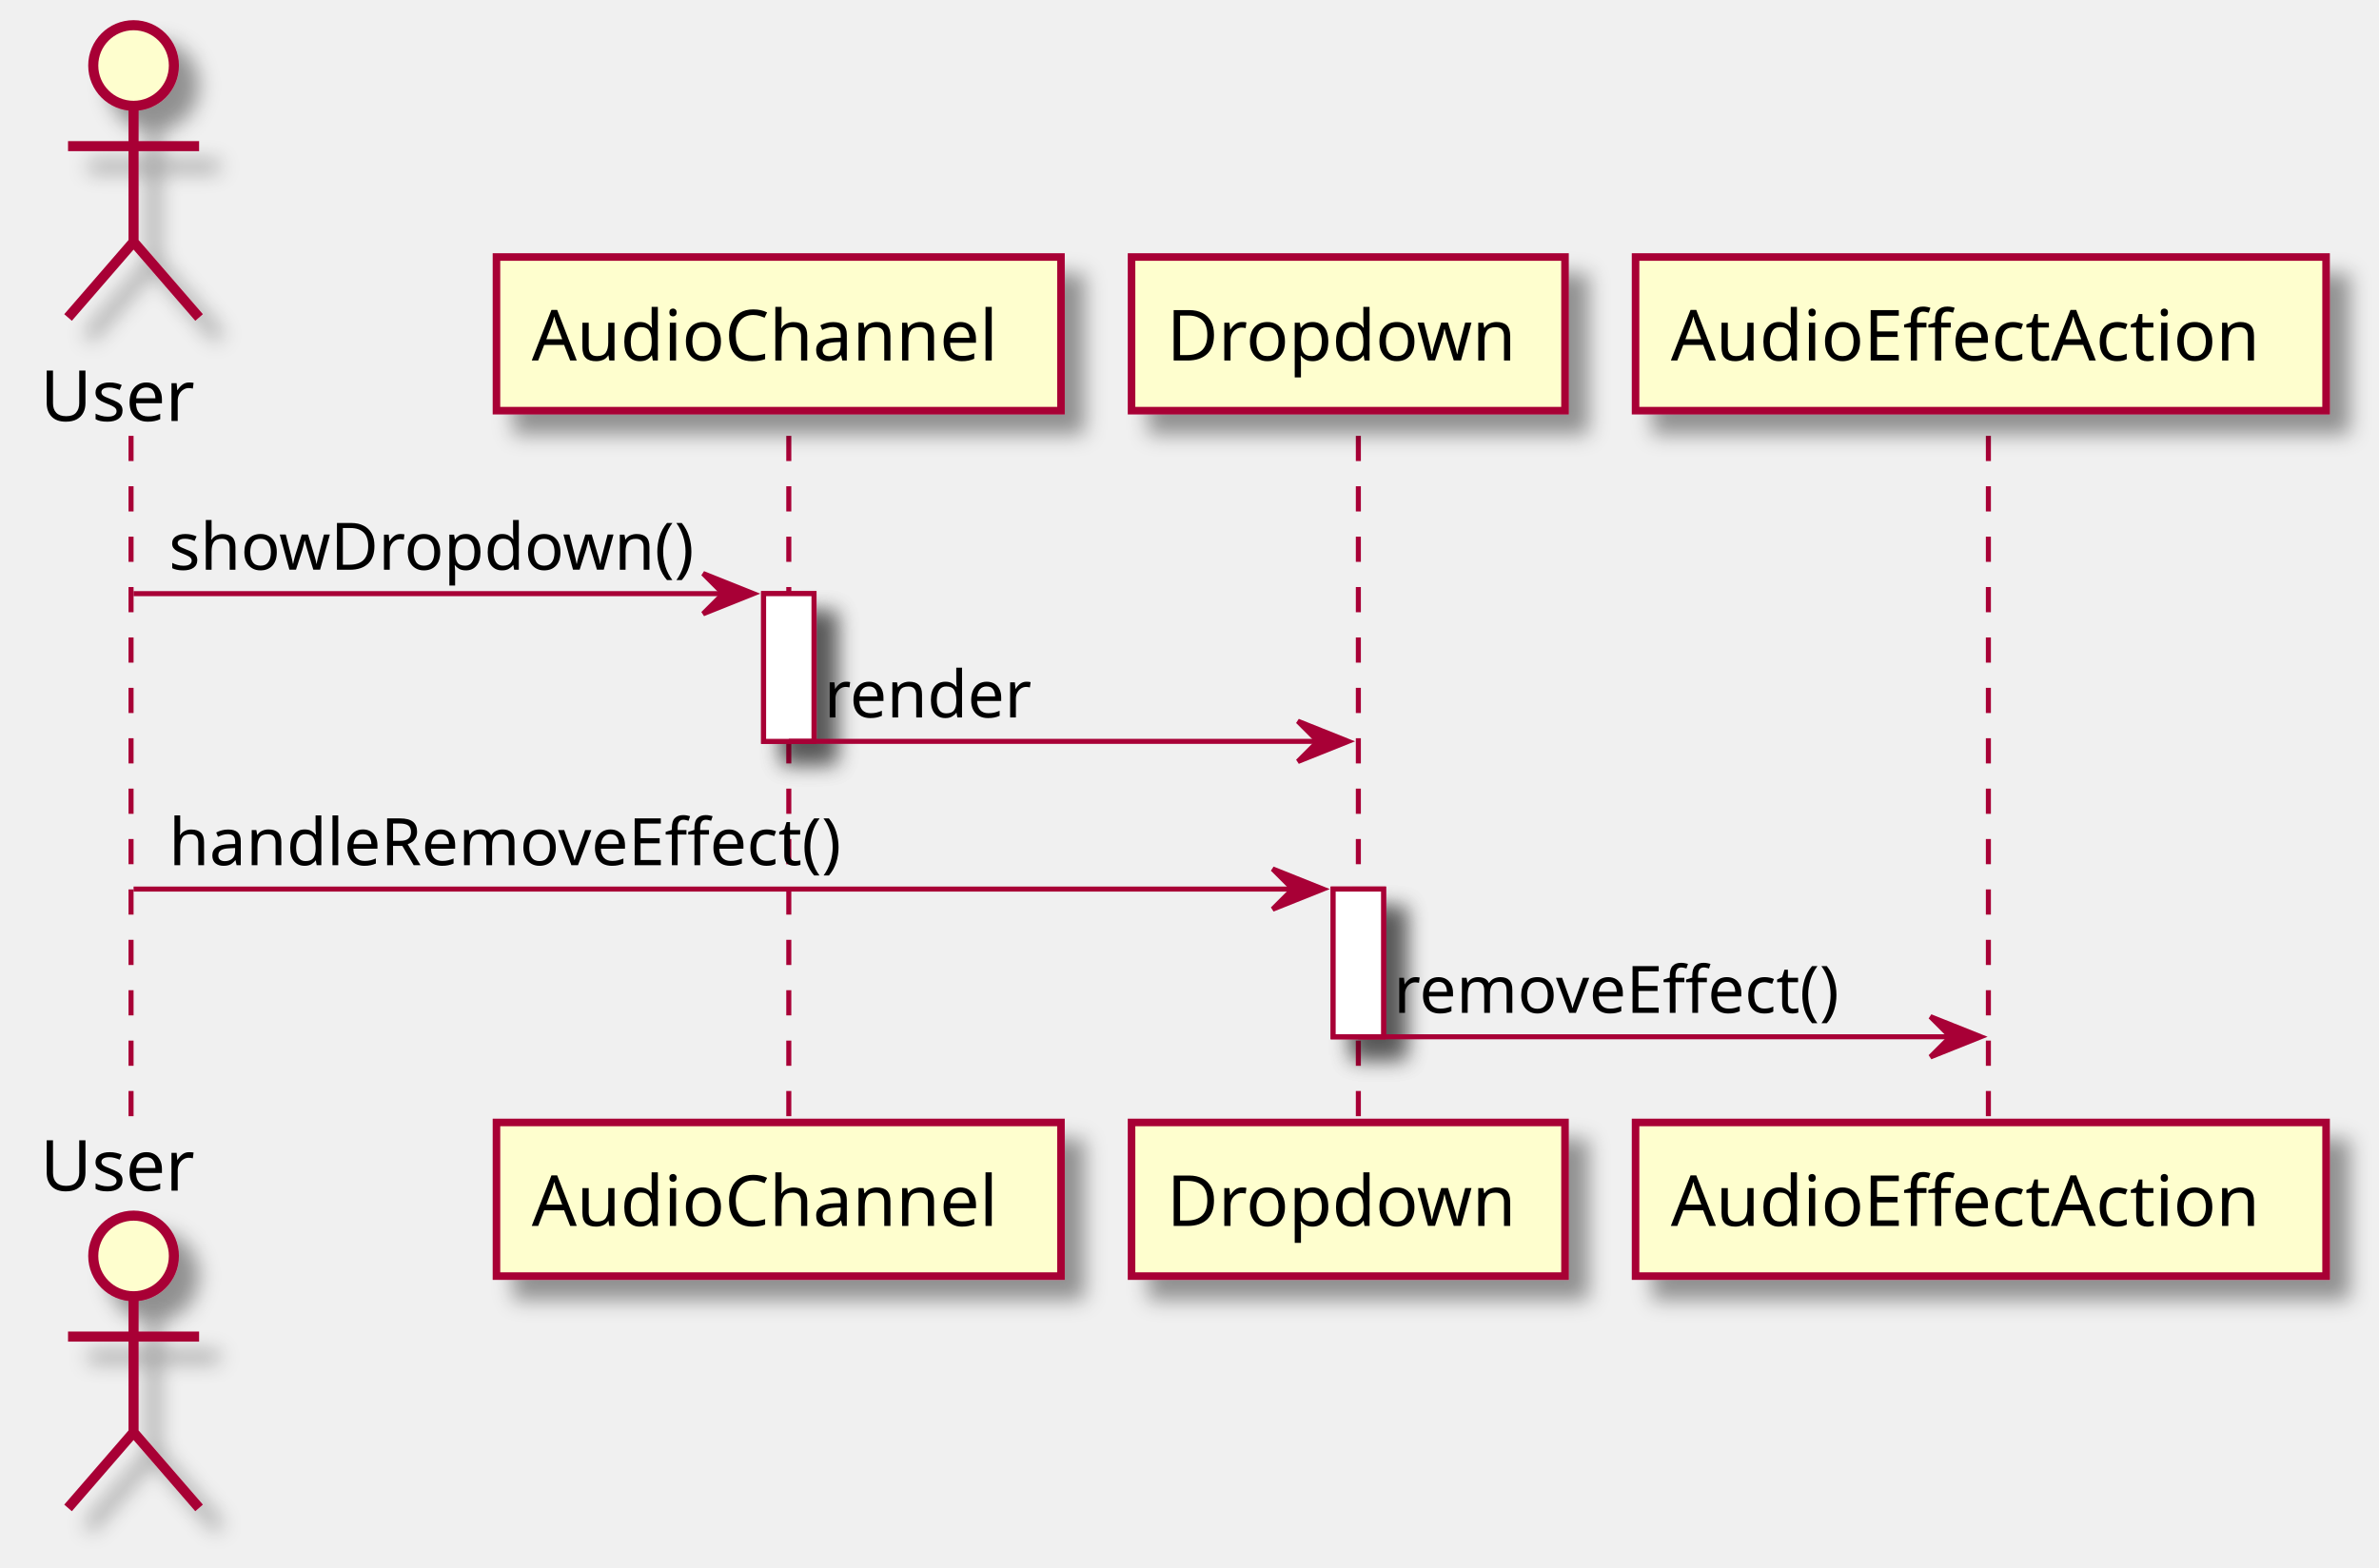
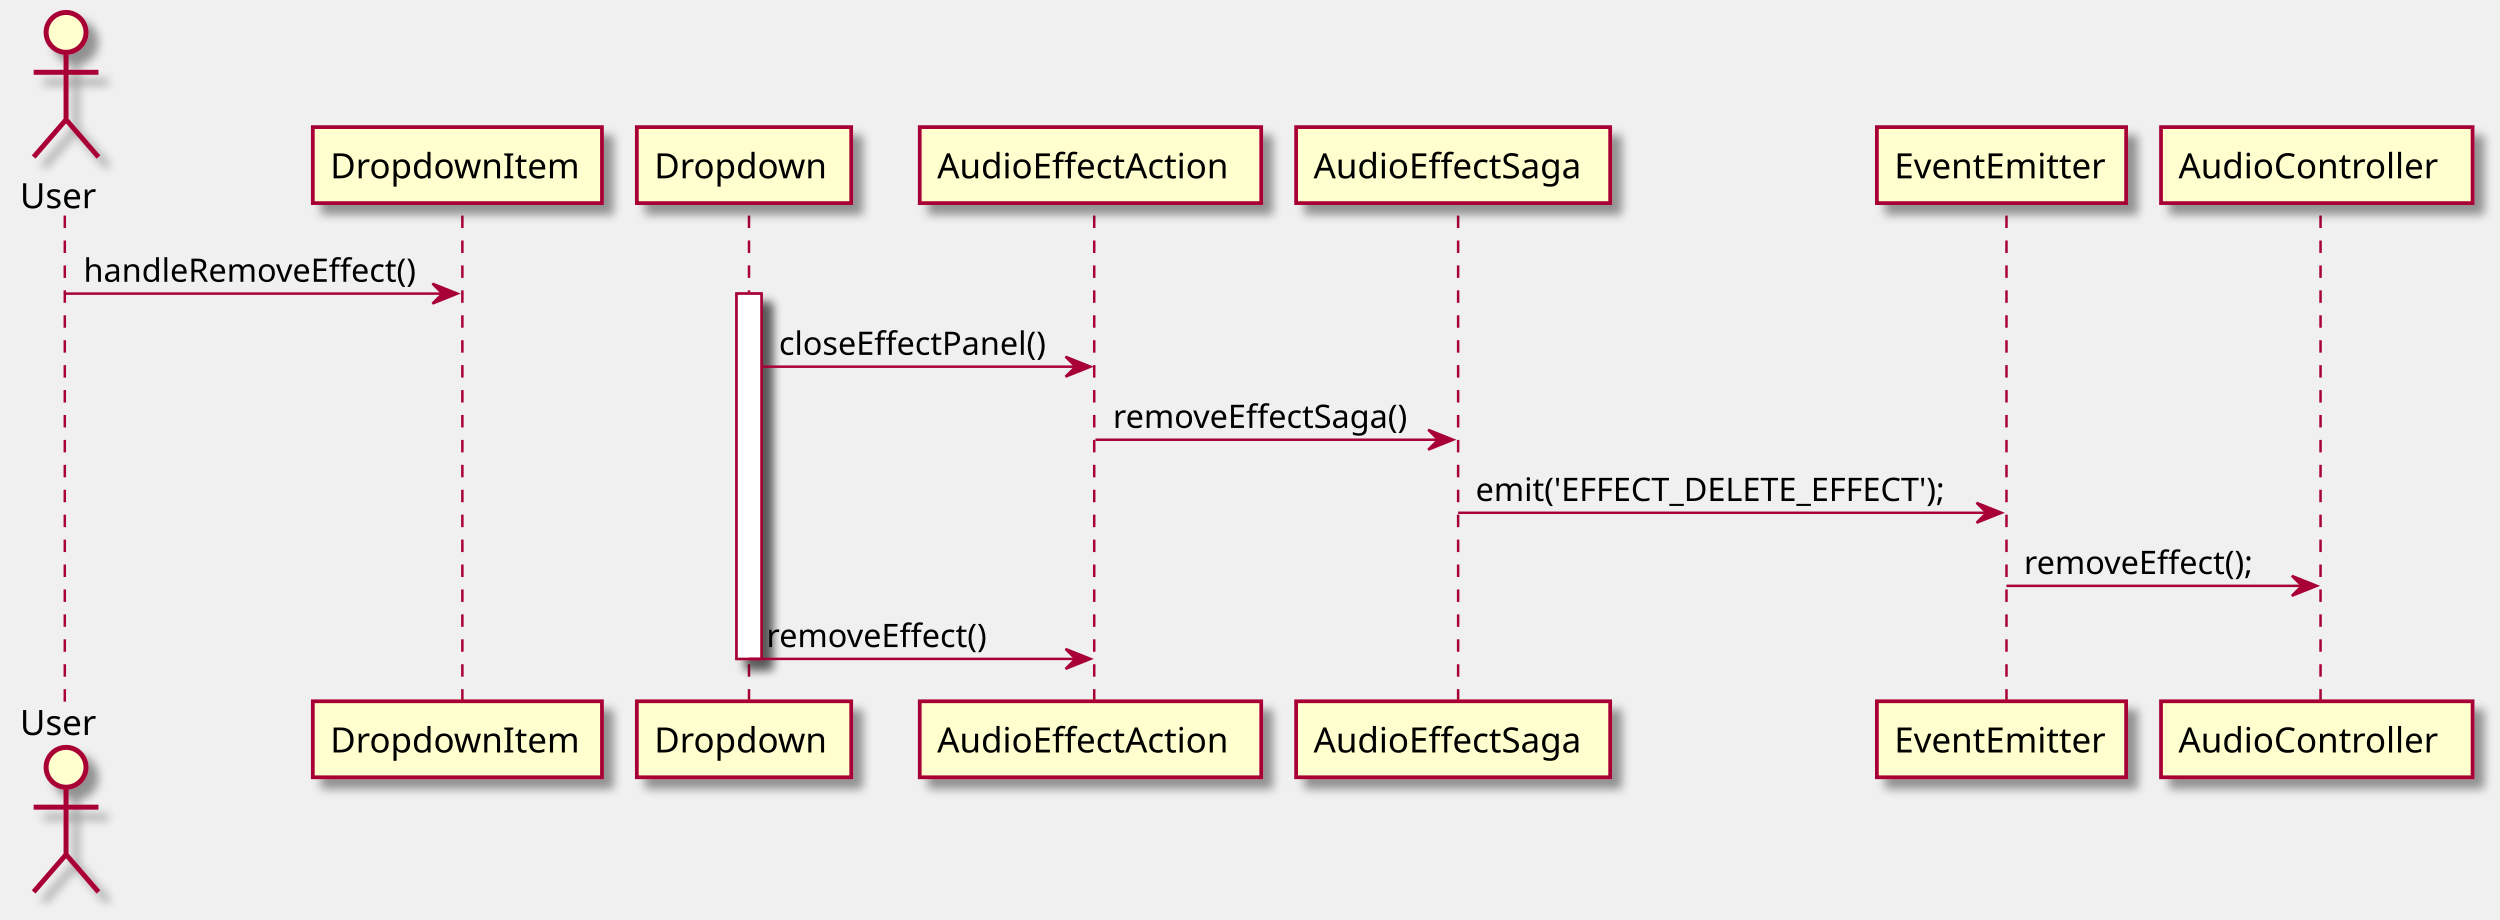
- <svg xmlns="http://www.w3.org/2000/svg" contentScriptType="application/ecmascript" contentStyleType="text/css" height="311px" preserveAspectRatio="none" style="width:472px;height:311px;" version="1.1" viewBox="0 0 472 311" width="472px" zoomAndPan="magnify">
+ <svg xmlns="http://www.w3.org/2000/svg" contentScriptType="application/ecmascript" contentStyleType="text/css" height="369px" preserveAspectRatio="none" style="width:1003px;height:369px;" version="1.1" viewBox="0 0 1003 369" width="1003px" zoomAndPan="magnify">
  <defs>
-     <filter height="300%" id="f1gzo3bhuwjfyp" width="300%" x="-1" y="-1">
+     <filter height="300%" id="fpe10vugyncdq" width="300%" x="-1" y="-1">
      <feGaussianBlur result="blurOut" stdDeviation="2.0" />
      <feColorMatrix in="blurOut" result="blurOut2" type="matrix" values="0 0 0 0 0 0 0 0 0 0 0 0 0 0 0 0 0 0 .4 0" />
      <feOffset dx="4.0" dy="4.0" in="blurOut2" result="blurOut3" />
      <feBlend in="SourceGraphic" in2="blurOut3" mode="normal" />
    </filter>
  </defs>
  <g>
-     <rect fill="#FFFFFF" filter="url(#f1gzo3bhuwjfyp)" height="29.311" style="stroke: #A80036; stroke-width: 1.0;" width="10" x="151.5" y="117.799" />
-     <rect fill="#FFFFFF" filter="url(#f1gzo3bhuwjfyp)" height="29.311" style="stroke: #A80036; stroke-width: 1.0;" width="10" x="264.5" y="176.42" />
-     <line style="stroke: #A80036; stroke-width: 1.0; stroke-dasharray: 5.0,5.0;" x1="26" x2="26" y1="86.488" y2="223.731" />
-     <line style="stroke: #A80036; stroke-width: 1.0; stroke-dasharray: 5.0,5.0;" x1="156.5" x2="156.5" y1="86.488" y2="223.731" />
-     <line style="stroke: #A80036; stroke-width: 1.0; stroke-dasharray: 5.0,5.0;" x1="269.5" x2="269.5" y1="86.488" y2="223.731" />
-     <line style="stroke: #A80036; stroke-width: 1.0; stroke-dasharray: 5.0,5.0;" x1="394.5" x2="394.5" y1="86.488" y2="223.731" />
+     <rect fill="#FFFFFF" filter="url(#fpe10vugyncdq)" height="146.553" style="stroke: #A80036; stroke-width: 1.0;" width="10" x="295.5" y="117.799" />
+     <line style="stroke: #A80036; stroke-width: 1.0; stroke-dasharray: 5.0,5.0;" x1="26" x2="26" y1="86.488" y2="282.352" />
+     <line style="stroke: #A80036; stroke-width: 1.0; stroke-dasharray: 5.0,5.0;" x1="185.5" x2="185.5" y1="86.488" y2="282.352" />
+     <line style="stroke: #A80036; stroke-width: 1.0; stroke-dasharray: 5.0,5.0;" x1="300.5" x2="300.5" y1="86.488" y2="282.352" />
+     <line style="stroke: #A80036; stroke-width: 1.0; stroke-dasharray: 5.0,5.0;" x1="439" x2="439" y1="86.488" y2="282.352" />
+     <line style="stroke: #A80036; stroke-width: 1.0; stroke-dasharray: 5.0,5.0;" x1="585" x2="585" y1="86.488" y2="282.352" />
+     <line style="stroke: #A80036; stroke-width: 1.0; stroke-dasharray: 5.0,5.0;" x1="805" x2="805" y1="86.488" y2="282.352" />
+     <line style="stroke: #A80036; stroke-width: 1.0; stroke-dasharray: 5.0,5.0;" x1="931" x2="931" y1="86.488" y2="282.352" />
    <text fill="#000000" font-family="sans-serif" font-size="14" lengthAdjust="spacingAndGlyphs" textLength="31" x="8" y="83.535">User</text>
-     <ellipse cx="26.5" cy="13" fill="#FEFECE" filter="url(#f1gzo3bhuwjfyp)" rx="8" ry="8" style="stroke: #A80036; stroke-width: 2.0;" />
-     <path d="M26.5,21 L26.5,48 M13.5,29 L39.5,29 M26.5,48 L13.5,63 M26.5,48 L39.5,63 " fill="none" filter="url(#f1gzo3bhuwjfyp)" style="stroke: #A80036; stroke-width: 2.0;" />
-     <text fill="#000000" font-family="sans-serif" font-size="14" lengthAdjust="spacingAndGlyphs" textLength="31" x="8" y="236.266">User</text>
-     <ellipse cx="26.5" cy="249.219" fill="#FEFECE" filter="url(#f1gzo3bhuwjfyp)" rx="8" ry="8" style="stroke: #A80036; stroke-width: 2.0;" />
-     <path d="M26.5,257.219 L26.5,284.219 M13.5,265.219 L39.5,265.219 M26.5,284.219 L13.5,299.219 M26.5,284.219 L39.5,299.219 " fill="none" filter="url(#f1gzo3bhuwjfyp)" style="stroke: #A80036; stroke-width: 2.0;" />
-     <rect fill="#FEFECE" filter="url(#f1gzo3bhuwjfyp)" height="30.488" style="stroke: #A80036; stroke-width: 1.5;" width="112" x="98.5" y="51" />
-     <text fill="#000000" font-family="sans-serif" font-size="14" lengthAdjust="spacingAndGlyphs" textLength="98" x="105.5" y="71.535">AudioChannel</text>
-     <rect fill="#FEFECE" filter="url(#f1gzo3bhuwjfyp)" height="30.488" style="stroke: #A80036; stroke-width: 1.5;" width="112" x="98.5" y="222.731" />
-     <text fill="#000000" font-family="sans-serif" font-size="14" lengthAdjust="spacingAndGlyphs" textLength="98" x="105.5" y="243.266">AudioChannel</text>
-     <rect fill="#FEFECE" filter="url(#f1gzo3bhuwjfyp)" height="30.488" style="stroke: #A80036; stroke-width: 1.5;" width="86" x="224.5" y="51" />
-     <text fill="#000000" font-family="sans-serif" font-size="14" lengthAdjust="spacingAndGlyphs" textLength="72" x="231.5" y="71.535">Dropdown</text>
-     <rect fill="#FEFECE" filter="url(#f1gzo3bhuwjfyp)" height="30.488" style="stroke: #A80036; stroke-width: 1.5;" width="86" x="224.5" y="222.731" />
-     <text fill="#000000" font-family="sans-serif" font-size="14" lengthAdjust="spacingAndGlyphs" textLength="72" x="231.5" y="243.266">Dropdown</text>
-     <rect fill="#FEFECE" filter="url(#f1gzo3bhuwjfyp)" height="30.488" style="stroke: #A80036; stroke-width: 1.5;" width="137" x="324.5" y="51" />
-     <text fill="#000000" font-family="sans-serif" font-size="14" lengthAdjust="spacingAndGlyphs" textLength="123" x="331.5" y="71.535">AudioEffectAction</text>
-     <rect fill="#FEFECE" filter="url(#f1gzo3bhuwjfyp)" height="30.488" style="stroke: #A80036; stroke-width: 1.5;" width="137" x="324.5" y="222.731" />
-     <text fill="#000000" font-family="sans-serif" font-size="14" lengthAdjust="spacingAndGlyphs" textLength="123" x="331.5" y="243.266">AudioEffectAction</text>
-     <rect fill="#FFFFFF" filter="url(#f1gzo3bhuwjfyp)" height="29.311" style="stroke: #A80036; stroke-width: 1.0;" width="10" x="151.5" y="117.799" />
-     <rect fill="#FFFFFF" filter="url(#f1gzo3bhuwjfyp)" height="29.311" style="stroke: #A80036; stroke-width: 1.0;" width="10" x="264.5" y="176.42" />
-     <polygon fill="#A80036" points="139.5,113.799,149.5,117.799,139.5,121.799,143.5,117.799" style="stroke: #A80036; stroke-width: 1.0;" />
-     <line style="stroke: #A80036; stroke-width: 1.0;" x1="26.5" x2="145.5" y1="117.799" y2="117.799" />
-     <text fill="#000000" font-family="sans-serif" font-size="13" lengthAdjust="spacingAndGlyphs" textLength="106" x="33.5" y="113.057">showDropdown()</text>
-     <polygon fill="#A80036" points="257.5,143.109,267.5,147.109,257.5,151.109,261.5,147.109" style="stroke: #A80036; stroke-width: 1.0;" />
-     <line style="stroke: #A80036; stroke-width: 1.0;" x1="156.5" x2="263.5" y1="147.109" y2="147.109" />
-     <text fill="#000000" font-family="sans-serif" font-size="13" lengthAdjust="spacingAndGlyphs" textLength="40" x="163.5" y="142.367">render</text>
-     <polygon fill="#A80036" points="252.5,172.42,262.5,176.42,252.5,180.42,256.5,176.42" style="stroke: #A80036; stroke-width: 1.0;" />
-     <line style="stroke: #A80036; stroke-width: 1.0;" x1="26.5" x2="258.5" y1="176.42" y2="176.42" />
-     <text fill="#000000" font-family="sans-serif" font-size="13" lengthAdjust="spacingAndGlyphs" textLength="135" x="33.5" y="171.678">handleRemoveEffect()</text>
-     <polygon fill="#A80036" points="383,201.731,393,205.731,383,209.731,387,205.731" style="stroke: #A80036; stroke-width: 1.0;" />
-     <line style="stroke: #A80036; stroke-width: 1.0;" x1="269.5" x2="389" y1="205.731" y2="205.731" />
-     <text fill="#000000" font-family="sans-serif" font-size="13" lengthAdjust="spacingAndGlyphs" textLength="90" x="276.5" y="200.988">removeEffect()</text>
+     <ellipse cx="26.5" cy="13" fill="#FEFECE" filter="url(#fpe10vugyncdq)" rx="8" ry="8" style="stroke: #A80036; stroke-width: 2.0;" />
+     <path d="M26.5,21 L26.5,48 M13.5,29 L39.5,29 M26.5,48 L13.5,63 M26.5,48 L39.5,63 " fill="none" filter="url(#fpe10vugyncdq)" style="stroke: #A80036; stroke-width: 2.0;" />
+     <text fill="#000000" font-family="sans-serif" font-size="14" lengthAdjust="spacingAndGlyphs" textLength="31" x="8" y="294.887">User</text>
+     <ellipse cx="26.5" cy="307.84" fill="#FEFECE" filter="url(#fpe10vugyncdq)" rx="8" ry="8" style="stroke: #A80036; stroke-width: 2.0;" />
+     <path d="M26.5,315.84 L26.5,342.84 M13.5,323.84 L39.5,323.84 M26.5,342.84 L13.5,357.84 M26.5,342.84 L39.5,357.84 " fill="none" filter="url(#fpe10vugyncdq)" style="stroke: #A80036; stroke-width: 2.0;" />
+     <rect fill="#FEFECE" filter="url(#fpe10vugyncdq)" height="30.488" style="stroke: #A80036; stroke-width: 1.5;" width="116" x="125.5" y="51" />
+     <text fill="#000000" font-family="sans-serif" font-size="14" lengthAdjust="spacingAndGlyphs" textLength="102" x="132.5" y="71.535">DropdownItem</text>
+     <rect fill="#FEFECE" filter="url(#fpe10vugyncdq)" height="30.488" style="stroke: #A80036; stroke-width: 1.5;" width="116" x="125.5" y="281.352" />
+     <text fill="#000000" font-family="sans-serif" font-size="14" lengthAdjust="spacingAndGlyphs" textLength="102" x="132.5" y="301.887">DropdownItem</text>
+     <rect fill="#FEFECE" filter="url(#fpe10vugyncdq)" height="30.488" style="stroke: #A80036; stroke-width: 1.5;" width="86" x="255.5" y="51" />
+     <text fill="#000000" font-family="sans-serif" font-size="14" lengthAdjust="spacingAndGlyphs" textLength="72" x="262.5" y="71.535">Dropdown</text>
+     <rect fill="#FEFECE" filter="url(#fpe10vugyncdq)" height="30.488" style="stroke: #A80036; stroke-width: 1.5;" width="86" x="255.5" y="281.352" />
+     <text fill="#000000" font-family="sans-serif" font-size="14" lengthAdjust="spacingAndGlyphs" textLength="72" x="262.5" y="301.887">Dropdown</text>
+     <rect fill="#FEFECE" filter="url(#fpe10vugyncdq)" height="30.488" style="stroke: #A80036; stroke-width: 1.5;" width="137" x="369" y="51" />
+     <text fill="#000000" font-family="sans-serif" font-size="14" lengthAdjust="spacingAndGlyphs" textLength="123" x="376" y="71.535">AudioEffectAction</text>
+     <rect fill="#FEFECE" filter="url(#fpe10vugyncdq)" height="30.488" style="stroke: #A80036; stroke-width: 1.5;" width="137" x="369" y="281.352" />
+     <text fill="#000000" font-family="sans-serif" font-size="14" lengthAdjust="spacingAndGlyphs" textLength="123" x="376" y="301.887">AudioEffectAction</text>
+     <rect fill="#FEFECE" filter="url(#fpe10vugyncdq)" height="30.488" style="stroke: #A80036; stroke-width: 1.5;" width="126" x="520" y="51" />
+     <text fill="#000000" font-family="sans-serif" font-size="14" lengthAdjust="spacingAndGlyphs" textLength="112" x="527" y="71.535">AudioEffectSaga</text>
+     <rect fill="#FEFECE" filter="url(#fpe10vugyncdq)" height="30.488" style="stroke: #A80036; stroke-width: 1.5;" width="126" x="520" y="281.352" />
+     <text fill="#000000" font-family="sans-serif" font-size="14" lengthAdjust="spacingAndGlyphs" textLength="112" x="527" y="301.887">AudioEffectSaga</text>
+     <rect fill="#FEFECE" filter="url(#fpe10vugyncdq)" height="30.488" style="stroke: #A80036; stroke-width: 1.5;" width="100" x="753" y="51" />
+     <text fill="#000000" font-family="sans-serif" font-size="14" lengthAdjust="spacingAndGlyphs" textLength="86" x="760" y="71.535">EventEmitter</text>
+     <rect fill="#FEFECE" filter="url(#fpe10vugyncdq)" height="30.488" style="stroke: #A80036; stroke-width: 1.5;" width="100" x="753" y="281.352" />
+     <text fill="#000000" font-family="sans-serif" font-size="14" lengthAdjust="spacingAndGlyphs" textLength="86" x="760" y="301.887">EventEmitter</text>
+     <rect fill="#FEFECE" filter="url(#fpe10vugyncdq)" height="30.488" style="stroke: #A80036; stroke-width: 1.5;" width="125" x="867" y="51" />
+     <text fill="#000000" font-family="sans-serif" font-size="14" lengthAdjust="spacingAndGlyphs" textLength="111" x="874" y="71.535">AudioController</text>
+     <rect fill="#FEFECE" filter="url(#fpe10vugyncdq)" height="30.488" style="stroke: #A80036; stroke-width: 1.5;" width="125" x="867" y="281.352" />
+     <text fill="#000000" font-family="sans-serif" font-size="14" lengthAdjust="spacingAndGlyphs" textLength="111" x="874" y="301.887">AudioController</text>
+     <rect fill="#FFFFFF" filter="url(#fpe10vugyncdq)" height="146.553" style="stroke: #A80036; stroke-width: 1.0;" width="10" x="295.5" y="117.799" />
+     <polygon fill="#A80036" points="173.5,113.799,183.5,117.799,173.5,121.799,177.5,117.799" style="stroke: #A80036; stroke-width: 1.0;" />
+     <line style="stroke: #A80036; stroke-width: 1.0;" x1="26.5" x2="179.5" y1="117.799" y2="117.799" />
+     <text fill="#000000" font-family="sans-serif" font-size="13" lengthAdjust="spacingAndGlyphs" textLength="135" x="33.5" y="113.057">handleRemoveEffect()</text>
+     <polygon fill="#A80036" points="427.5,143.109,437.5,147.109,427.5,151.109,431.5,147.109" style="stroke: #A80036; stroke-width: 1.0;" />
+     <line style="stroke: #A80036; stroke-width: 1.0;" x1="305.5" x2="433.5" y1="147.109" y2="147.109" />
+     <text fill="#000000" font-family="sans-serif" font-size="13" lengthAdjust="spacingAndGlyphs" textLength="110" x="312.5" y="142.367">closeEffectPanel()</text>
+     <polygon fill="#A80036" points="573,172.42,583,176.42,573,180.42,577,176.42" style="stroke: #A80036; stroke-width: 1.0;" />
+     <line style="stroke: #A80036; stroke-width: 1.0;" x1="439.5" x2="579" y1="176.42" y2="176.42" />
+     <text fill="#000000" font-family="sans-serif" font-size="13" lengthAdjust="spacingAndGlyphs" textLength="119" x="446.5" y="171.678">removeEffectSaga()</text>
+     <polygon fill="#A80036" points="793,201.731,803,205.731,793,209.731,797,205.731" style="stroke: #A80036; stroke-width: 1.0;" />
+     <line style="stroke: #A80036; stroke-width: 1.0;" x1="585" x2="799" y1="205.731" y2="205.731" />
+     <text fill="#000000" font-family="sans-serif" font-size="13" lengthAdjust="spacingAndGlyphs" textLength="196" x="592" y="200.988">emit('EFFECT_DELETE_EFFECT');</text>
+     <polygon fill="#A80036" points="919.5,231.041,929.5,235.041,919.5,239.041,923.5,235.041" style="stroke: #A80036; stroke-width: 1.0;" />
+     <line style="stroke: #A80036; stroke-width: 1.0;" x1="805" x2="925.5" y1="235.041" y2="235.041" />
+     <text fill="#000000" font-family="sans-serif" font-size="13" lengthAdjust="spacingAndGlyphs" textLength="94" x="812" y="230.299">removeEffect();</text>
+     <polygon fill="#A80036" points="427.5,260.352,437.5,264.352,427.5,268.352,431.5,264.352" style="stroke: #A80036; stroke-width: 1.0;" />
+     <line style="stroke: #A80036; stroke-width: 1.0;" x1="300.5" x2="433.5" y1="264.352" y2="264.352" />
+     <text fill="#000000" font-family="sans-serif" font-size="13" lengthAdjust="spacingAndGlyphs" textLength="90" x="307.5" y="259.609">removeEffect()</text>
  </g>
</svg>
